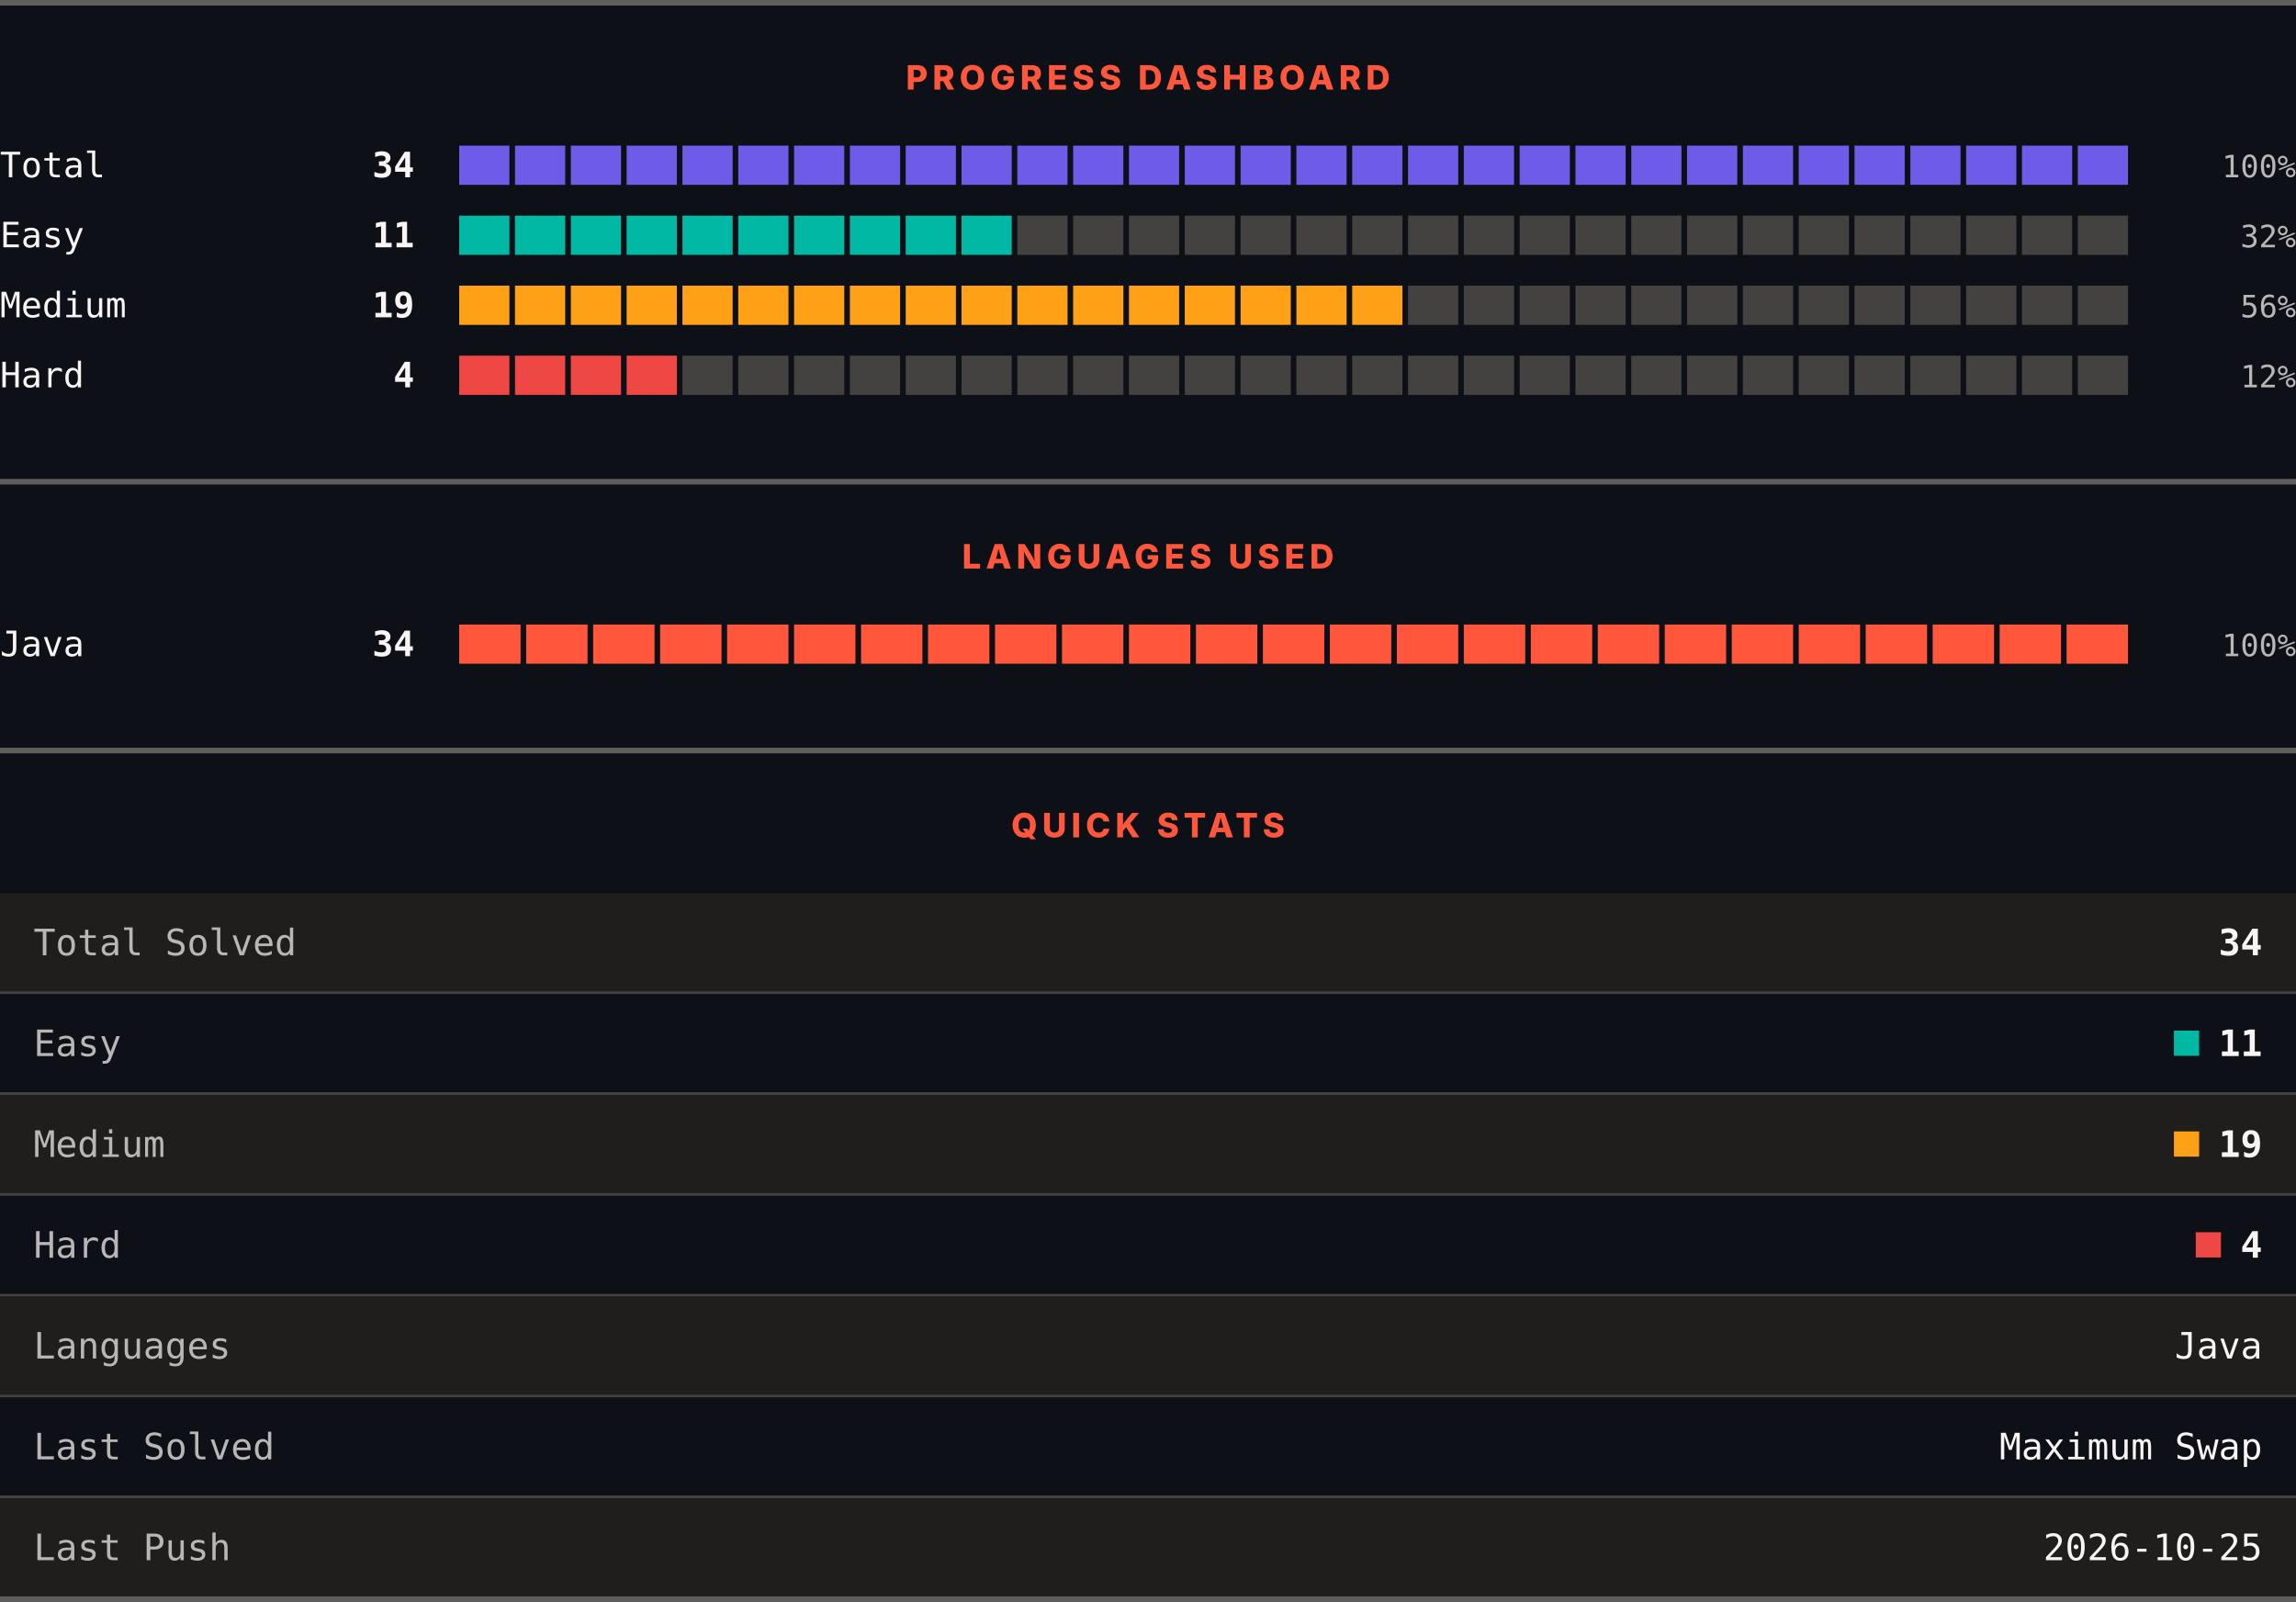
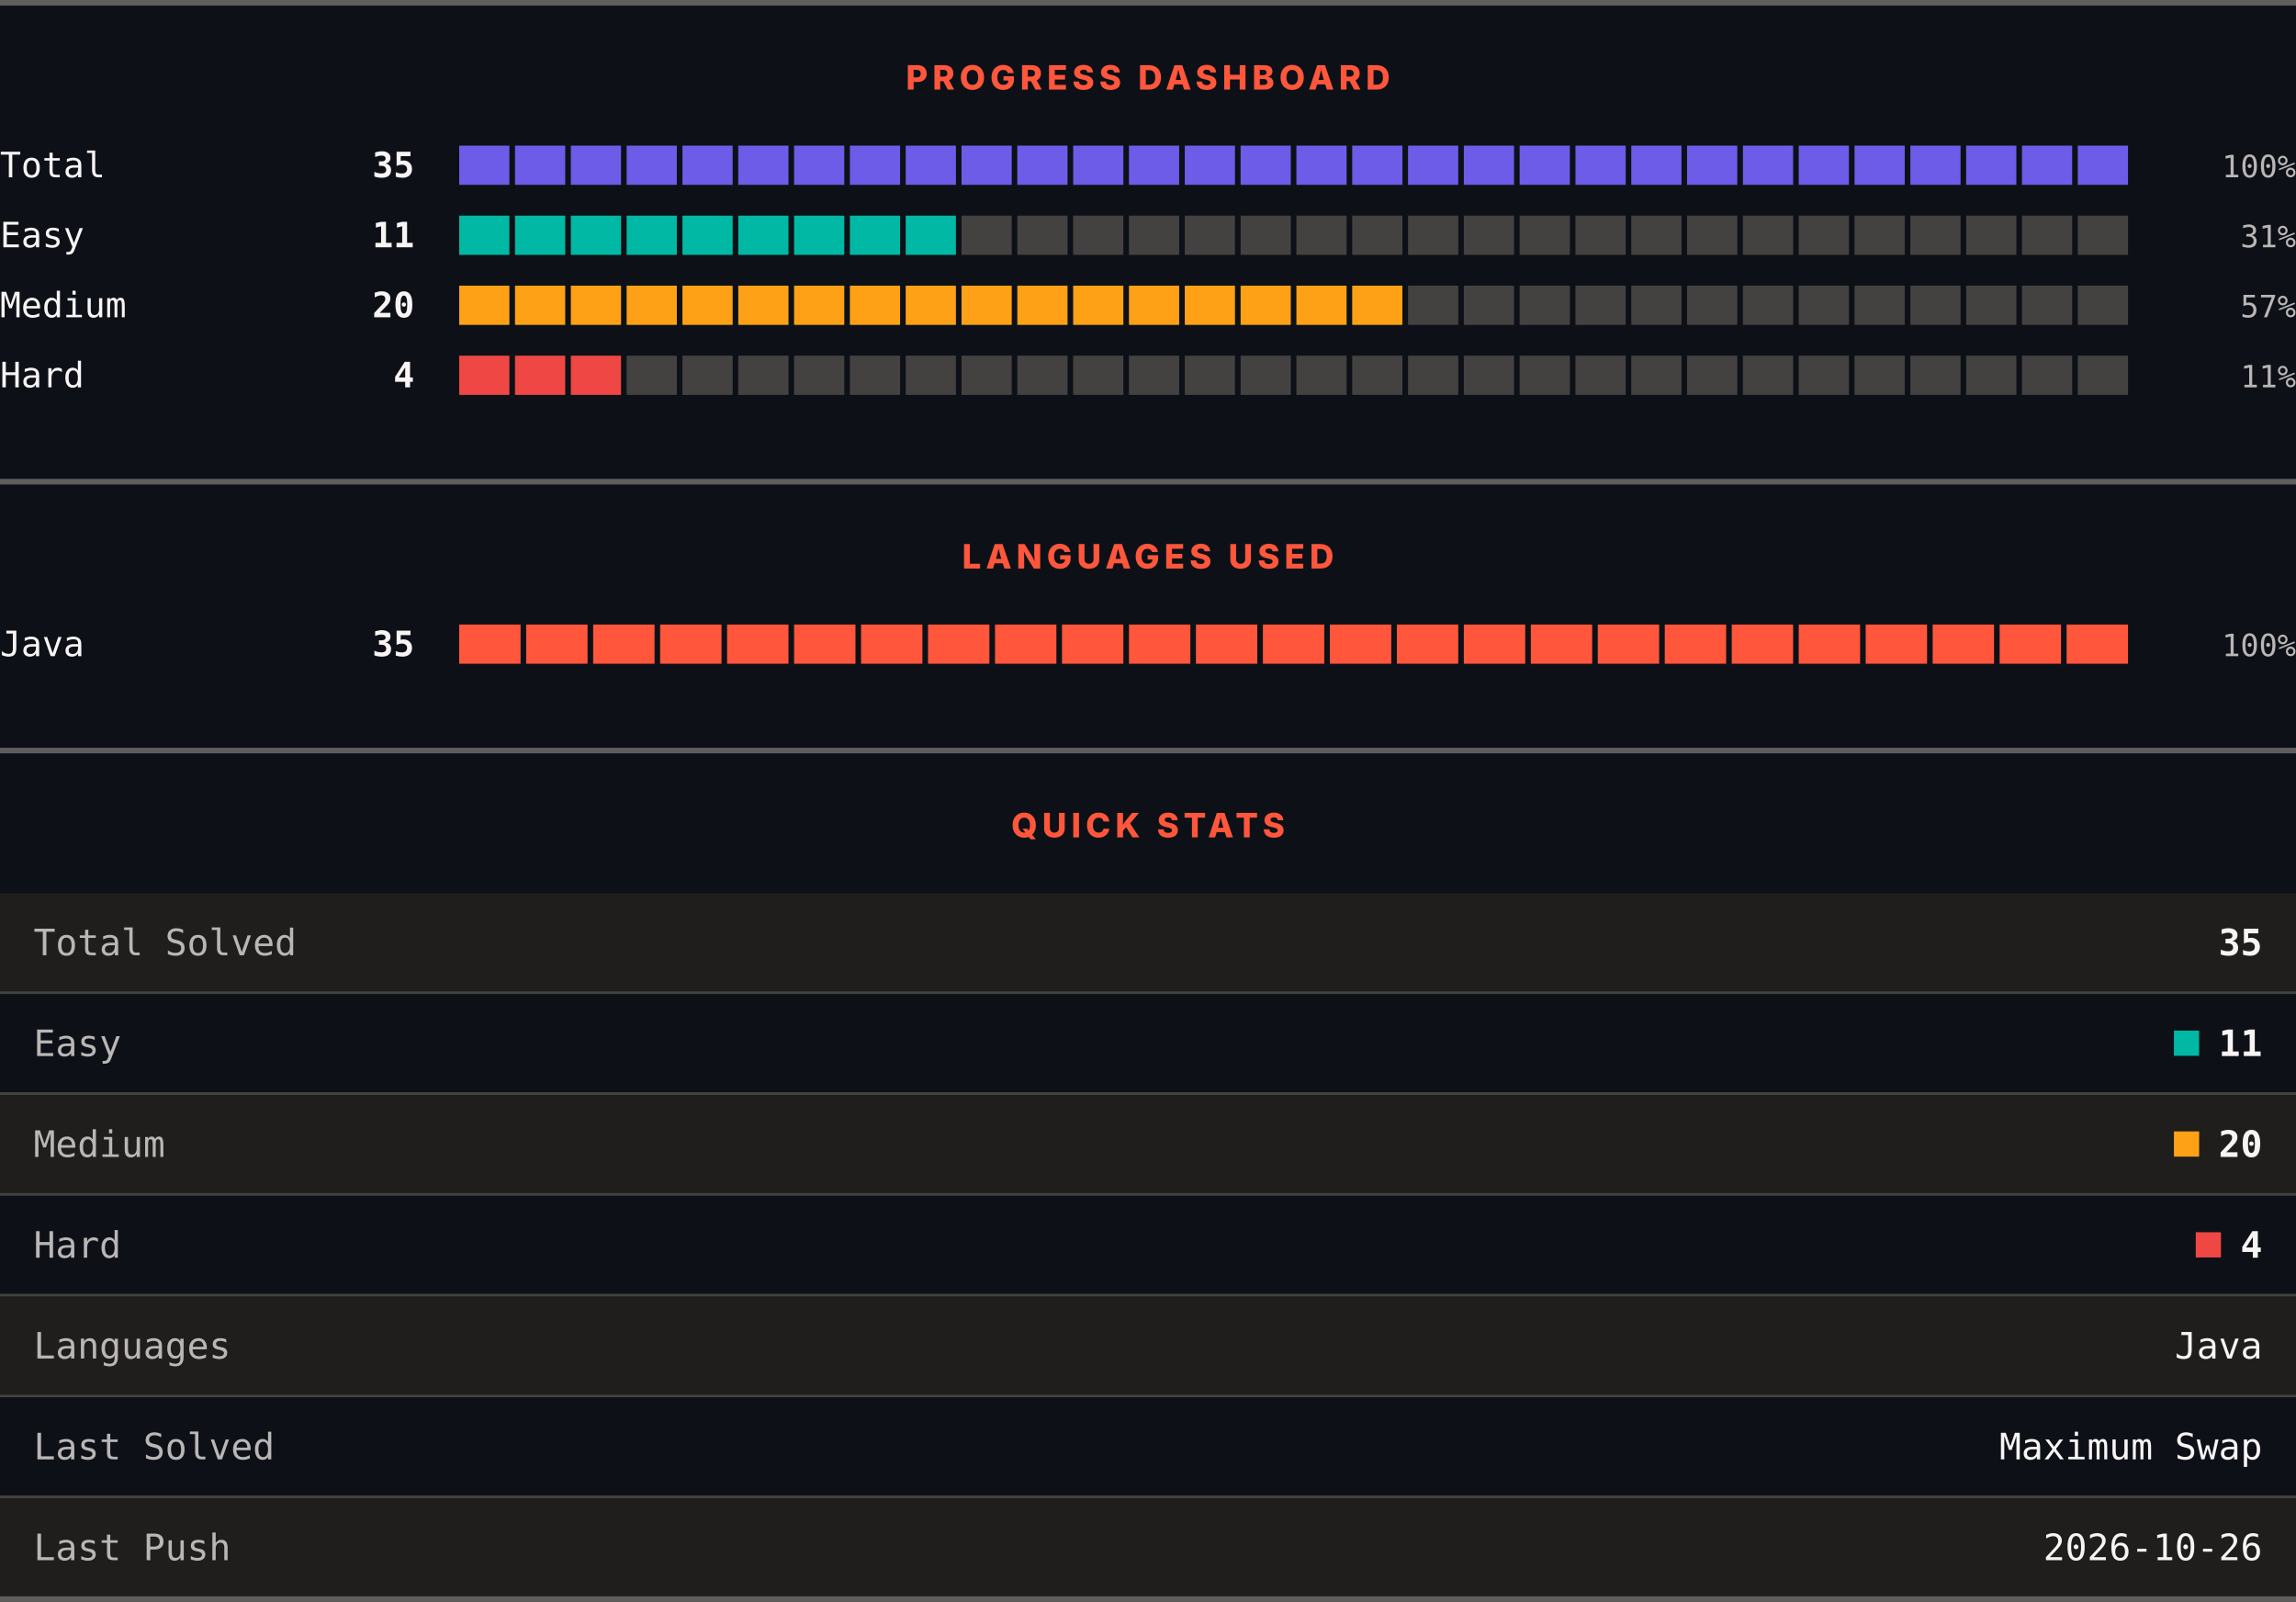
<svg xmlns="http://www.w3.org/2000/svg" width="820" height="572" viewBox="0 0 820 572" role="img" aria-label="LeetCode progress, languages and quick stats">
  <rect width="820" height="572" fill="#0d1117" />
  <rect x="0" y="0" width="820" height="2" fill="#605d5d" />
  <text x="410" y="32" text-anchor="middle" font-family="Archivo, system-ui, -apple-system, Segoe UI, sans-serif" font-size="12" font-weight="800" letter-spacing="1.68" fill="#ff563c">PROGRESS DASHBOARD</text>
  <text x="0" y="63.3" font-family="ui-monospace, SFMono-Regular, Menlo, Consolas, monospace" font-size="12.5" fill="#f8f4f4">Total</text>
-   <text x="148" y="63.3" text-anchor="end" font-family="ui-monospace, SFMono-Regular, Menlo, Consolas, monospace" font-size="12.5" font-weight="700" fill="#f8f4f4">34</text>
+   <text x="148" y="63.3" text-anchor="end" font-family="ui-monospace, SFMono-Regular, Menlo, Consolas, monospace" font-size="12.5" font-weight="700" fill="#f8f4f4">35</text>
  <rect x="164.00" y="52" width="17.93" height="14" fill="#6c5ce7" />
  <rect x="183.93" y="52" width="17.93" height="14" fill="#6c5ce7" />
  <rect x="203.87" y="52" width="17.93" height="14" fill="#6c5ce7" />
  <rect x="223.80" y="52" width="17.93" height="14" fill="#6c5ce7" />
  <rect x="243.73" y="52" width="17.93" height="14" fill="#6c5ce7" />
  <rect x="263.67" y="52" width="17.93" height="14" fill="#6c5ce7" />
  <rect x="283.60" y="52" width="17.93" height="14" fill="#6c5ce7" />
  <rect x="303.53" y="52" width="17.93" height="14" fill="#6c5ce7" />
  <rect x="323.47" y="52" width="17.93" height="14" fill="#6c5ce7" />
  <rect x="343.40" y="52" width="17.93" height="14" fill="#6c5ce7" />
  <rect x="363.33" y="52" width="17.93" height="14" fill="#6c5ce7" />
  <rect x="383.27" y="52" width="17.93" height="14" fill="#6c5ce7" />
  <rect x="403.20" y="52" width="17.93" height="14" fill="#6c5ce7" />
  <rect x="423.13" y="52" width="17.93" height="14" fill="#6c5ce7" />
  <rect x="443.07" y="52" width="17.93" height="14" fill="#6c5ce7" />
  <rect x="463.00" y="52" width="17.93" height="14" fill="#6c5ce7" />
  <rect x="482.93" y="52" width="17.93" height="14" fill="#6c5ce7" />
  <rect x="502.87" y="52" width="17.93" height="14" fill="#6c5ce7" />
  <rect x="522.80" y="52" width="17.93" height="14" fill="#6c5ce7" />
  <rect x="542.73" y="52" width="17.93" height="14" fill="#6c5ce7" />
  <rect x="562.67" y="52" width="17.93" height="14" fill="#6c5ce7" />
  <rect x="582.60" y="52" width="17.93" height="14" fill="#6c5ce7" />
  <rect x="602.53" y="52" width="17.93" height="14" fill="#6c5ce7" />
  <rect x="622.47" y="52" width="17.93" height="14" fill="#6c5ce7" />
  <rect x="642.40" y="52" width="17.93" height="14" fill="#6c5ce7" />
  <rect x="662.33" y="52" width="17.93" height="14" fill="#6c5ce7" />
  <rect x="682.27" y="52" width="17.93" height="14" fill="#6c5ce7" />
  <rect x="702.20" y="52" width="17.93" height="14" fill="#6c5ce7" />
  <rect x="722.13" y="52" width="17.93" height="14" fill="#6c5ce7" />
  <rect x="742.07" y="52" width="17.93" height="14" fill="#6c5ce7" />
  <text x="820" y="63.3" text-anchor="end" font-family="ui-monospace, SFMono-Regular, Menlo, Consolas, monospace" font-size="11" fill="#bab6b6">100%</text>
  <text x="0" y="88.3" font-family="ui-monospace, SFMono-Regular, Menlo, Consolas, monospace" font-size="12.5" fill="#f8f4f4">Easy</text>
  <text x="148" y="88.3" text-anchor="end" font-family="ui-monospace, SFMono-Regular, Menlo, Consolas, monospace" font-size="12.5" font-weight="700" fill="#f8f4f4">11</text>
  <rect x="164.00" y="77" width="17.93" height="14" fill="#00b8a3" />
  <rect x="183.93" y="77" width="17.93" height="14" fill="#00b8a3" />
  <rect x="203.87" y="77" width="17.93" height="14" fill="#00b8a3" />
  <rect x="223.80" y="77" width="17.93" height="14" fill="#00b8a3" />
  <rect x="243.73" y="77" width="17.93" height="14" fill="#00b8a3" />
  <rect x="263.67" y="77" width="17.93" height="14" fill="#00b8a3" />
  <rect x="283.60" y="77" width="17.93" height="14" fill="#00b8a3" />
  <rect x="303.53" y="77" width="17.93" height="14" fill="#00b8a3" />
  <rect x="323.47" y="77" width="17.93" height="14" fill="#00b8a3" />
-   <rect x="343.40" y="77" width="17.93" height="14" fill="#00b8a3" />
+   <rect x="343.40" y="77" width="17.93" height="14" fill="#444141" />
  <rect x="363.33" y="77" width="17.93" height="14" fill="#444141" />
  <rect x="383.27" y="77" width="17.93" height="14" fill="#444141" />
  <rect x="403.20" y="77" width="17.93" height="14" fill="#444141" />
  <rect x="423.13" y="77" width="17.93" height="14" fill="#444141" />
  <rect x="443.07" y="77" width="17.93" height="14" fill="#444141" />
  <rect x="463.00" y="77" width="17.93" height="14" fill="#444141" />
  <rect x="482.93" y="77" width="17.93" height="14" fill="#444141" />
  <rect x="502.87" y="77" width="17.93" height="14" fill="#444141" />
  <rect x="522.80" y="77" width="17.93" height="14" fill="#444141" />
  <rect x="542.73" y="77" width="17.93" height="14" fill="#444141" />
  <rect x="562.67" y="77" width="17.93" height="14" fill="#444141" />
  <rect x="582.60" y="77" width="17.93" height="14" fill="#444141" />
  <rect x="602.53" y="77" width="17.93" height="14" fill="#444141" />
  <rect x="622.47" y="77" width="17.93" height="14" fill="#444141" />
  <rect x="642.40" y="77" width="17.93" height="14" fill="#444141" />
  <rect x="662.33" y="77" width="17.93" height="14" fill="#444141" />
  <rect x="682.27" y="77" width="17.93" height="14" fill="#444141" />
  <rect x="702.20" y="77" width="17.93" height="14" fill="#444141" />
  <rect x="722.13" y="77" width="17.93" height="14" fill="#444141" />
  <rect x="742.07" y="77" width="17.93" height="14" fill="#444141" />
-   <text x="820" y="88.3" text-anchor="end" font-family="ui-monospace, SFMono-Regular, Menlo, Consolas, monospace" font-size="11" fill="#bab6b6">32%</text>
+   <text x="820" y="88.3" text-anchor="end" font-family="ui-monospace, SFMono-Regular, Menlo, Consolas, monospace" font-size="11" fill="#bab6b6">31%</text>
  <text x="0" y="113.3" font-family="ui-monospace, SFMono-Regular, Menlo, Consolas, monospace" font-size="12.5" fill="#f8f4f4">Medium</text>
-   <text x="148" y="113.3" text-anchor="end" font-family="ui-monospace, SFMono-Regular, Menlo, Consolas, monospace" font-size="12.5" font-weight="700" fill="#f8f4f4">19</text>
+   <text x="148" y="113.3" text-anchor="end" font-family="ui-monospace, SFMono-Regular, Menlo, Consolas, monospace" font-size="12.5" font-weight="700" fill="#f8f4f4">20</text>
  <rect x="164.00" y="102" width="17.93" height="14" fill="#ffa116" />
  <rect x="183.93" y="102" width="17.93" height="14" fill="#ffa116" />
  <rect x="203.87" y="102" width="17.93" height="14" fill="#ffa116" />
  <rect x="223.80" y="102" width="17.93" height="14" fill="#ffa116" />
  <rect x="243.73" y="102" width="17.93" height="14" fill="#ffa116" />
  <rect x="263.67" y="102" width="17.93" height="14" fill="#ffa116" />
  <rect x="283.60" y="102" width="17.93" height="14" fill="#ffa116" />
  <rect x="303.53" y="102" width="17.93" height="14" fill="#ffa116" />
  <rect x="323.47" y="102" width="17.93" height="14" fill="#ffa116" />
  <rect x="343.40" y="102" width="17.93" height="14" fill="#ffa116" />
  <rect x="363.33" y="102" width="17.93" height="14" fill="#ffa116" />
  <rect x="383.27" y="102" width="17.93" height="14" fill="#ffa116" />
  <rect x="403.20" y="102" width="17.93" height="14" fill="#ffa116" />
  <rect x="423.13" y="102" width="17.93" height="14" fill="#ffa116" />
  <rect x="443.07" y="102" width="17.93" height="14" fill="#ffa116" />
  <rect x="463.00" y="102" width="17.93" height="14" fill="#ffa116" />
  <rect x="482.93" y="102" width="17.93" height="14" fill="#ffa116" />
  <rect x="502.87" y="102" width="17.93" height="14" fill="#444141" />
  <rect x="522.80" y="102" width="17.93" height="14" fill="#444141" />
  <rect x="542.73" y="102" width="17.93" height="14" fill="#444141" />
  <rect x="562.67" y="102" width="17.93" height="14" fill="#444141" />
  <rect x="582.60" y="102" width="17.93" height="14" fill="#444141" />
  <rect x="602.53" y="102" width="17.93" height="14" fill="#444141" />
  <rect x="622.47" y="102" width="17.93" height="14" fill="#444141" />
  <rect x="642.40" y="102" width="17.93" height="14" fill="#444141" />
  <rect x="662.33" y="102" width="17.93" height="14" fill="#444141" />
  <rect x="682.27" y="102" width="17.93" height="14" fill="#444141" />
  <rect x="702.20" y="102" width="17.93" height="14" fill="#444141" />
  <rect x="722.13" y="102" width="17.93" height="14" fill="#444141" />
  <rect x="742.07" y="102" width="17.93" height="14" fill="#444141" />
-   <text x="820" y="113.3" text-anchor="end" font-family="ui-monospace, SFMono-Regular, Menlo, Consolas, monospace" font-size="11" fill="#bab6b6">56%</text>
+   <text x="820" y="113.3" text-anchor="end" font-family="ui-monospace, SFMono-Regular, Menlo, Consolas, monospace" font-size="11" fill="#bab6b6">57%</text>
  <text x="0" y="138.3" font-family="ui-monospace, SFMono-Regular, Menlo, Consolas, monospace" font-size="12.5" fill="#f8f4f4">Hard</text>
  <text x="148" y="138.3" text-anchor="end" font-family="ui-monospace, SFMono-Regular, Menlo, Consolas, monospace" font-size="12.5" font-weight="700" fill="#f8f4f4">4</text>
  <rect x="164.00" y="127" width="17.93" height="14" fill="#ef4743" />
  <rect x="183.93" y="127" width="17.93" height="14" fill="#ef4743" />
  <rect x="203.87" y="127" width="17.93" height="14" fill="#ef4743" />
-   <rect x="223.80" y="127" width="17.93" height="14" fill="#ef4743" />
+   <rect x="223.80" y="127" width="17.93" height="14" fill="#444141" />
  <rect x="243.73" y="127" width="17.93" height="14" fill="#444141" />
  <rect x="263.67" y="127" width="17.93" height="14" fill="#444141" />
  <rect x="283.60" y="127" width="17.93" height="14" fill="#444141" />
  <rect x="303.53" y="127" width="17.93" height="14" fill="#444141" />
  <rect x="323.47" y="127" width="17.93" height="14" fill="#444141" />
  <rect x="343.40" y="127" width="17.93" height="14" fill="#444141" />
  <rect x="363.33" y="127" width="17.93" height="14" fill="#444141" />
  <rect x="383.27" y="127" width="17.93" height="14" fill="#444141" />
  <rect x="403.20" y="127" width="17.93" height="14" fill="#444141" />
  <rect x="423.13" y="127" width="17.93" height="14" fill="#444141" />
  <rect x="443.07" y="127" width="17.93" height="14" fill="#444141" />
  <rect x="463.00" y="127" width="17.93" height="14" fill="#444141" />
  <rect x="482.93" y="127" width="17.93" height="14" fill="#444141" />
  <rect x="502.87" y="127" width="17.93" height="14" fill="#444141" />
  <rect x="522.80" y="127" width="17.93" height="14" fill="#444141" />
  <rect x="542.73" y="127" width="17.93" height="14" fill="#444141" />
  <rect x="562.67" y="127" width="17.93" height="14" fill="#444141" />
  <rect x="582.60" y="127" width="17.93" height="14" fill="#444141" />
  <rect x="602.53" y="127" width="17.93" height="14" fill="#444141" />
  <rect x="622.47" y="127" width="17.93" height="14" fill="#444141" />
  <rect x="642.40" y="127" width="17.93" height="14" fill="#444141" />
  <rect x="662.33" y="127" width="17.93" height="14" fill="#444141" />
  <rect x="682.27" y="127" width="17.93" height="14" fill="#444141" />
  <rect x="702.20" y="127" width="17.93" height="14" fill="#444141" />
  <rect x="722.13" y="127" width="17.93" height="14" fill="#444141" />
  <rect x="742.07" y="127" width="17.93" height="14" fill="#444141" />
-   <text x="820" y="138.3" text-anchor="end" font-family="ui-monospace, SFMono-Regular, Menlo, Consolas, monospace" font-size="11" fill="#bab6b6">12%</text>
+   <text x="820" y="138.3" text-anchor="end" font-family="ui-monospace, SFMono-Regular, Menlo, Consolas, monospace" font-size="11" fill="#bab6b6">11%</text>
  <rect x="0" y="171" width="820" height="2" fill="#605d5d" />
  <text x="410" y="203" text-anchor="middle" font-family="Archivo, system-ui, -apple-system, Segoe UI, sans-serif" font-size="12" font-weight="800" letter-spacing="1.68" fill="#ff563c">LANGUAGES USED</text>
  <text x="0" y="234.3" font-family="ui-monospace, SFMono-Regular, Menlo, Consolas, monospace" font-size="12.5" fill="#f8f4f4">Java</text>
-   <text x="148" y="234.3" text-anchor="end" font-family="ui-monospace, SFMono-Regular, Menlo, Consolas, monospace" font-size="12.5" font-weight="700" fill="#f8f4f4">34</text>
+   <text x="148" y="234.3" text-anchor="end" font-family="ui-monospace, SFMono-Regular, Menlo, Consolas, monospace" font-size="12.5" font-weight="700" fill="#f8f4f4">35</text>
  <rect x="164.00" y="223" width="21.92" height="14" fill="#ff563c" />
  <rect x="187.92" y="223" width="21.92" height="14" fill="#ff563c" />
  <rect x="211.84" y="223" width="21.92" height="14" fill="#ff563c" />
  <rect x="235.76" y="223" width="21.92" height="14" fill="#ff563c" />
  <rect x="259.68" y="223" width="21.92" height="14" fill="#ff563c" />
  <rect x="283.60" y="223" width="21.92" height="14" fill="#ff563c" />
  <rect x="307.52" y="223" width="21.92" height="14" fill="#ff563c" />
  <rect x="331.44" y="223" width="21.92" height="14" fill="#ff563c" />
  <rect x="355.36" y="223" width="21.92" height="14" fill="#ff563c" />
  <rect x="379.28" y="223" width="21.92" height="14" fill="#ff563c" />
  <rect x="403.20" y="223" width="21.92" height="14" fill="#ff563c" />
  <rect x="427.12" y="223" width="21.92" height="14" fill="#ff563c" />
  <rect x="451.04" y="223" width="21.92" height="14" fill="#ff563c" />
  <rect x="474.96" y="223" width="21.92" height="14" fill="#ff563c" />
  <rect x="498.88" y="223" width="21.92" height="14" fill="#ff563c" />
  <rect x="522.80" y="223" width="21.92" height="14" fill="#ff563c" />
  <rect x="546.72" y="223" width="21.92" height="14" fill="#ff563c" />
  <rect x="570.64" y="223" width="21.92" height="14" fill="#ff563c" />
  <rect x="594.56" y="223" width="21.92" height="14" fill="#ff563c" />
  <rect x="618.48" y="223" width="21.92" height="14" fill="#ff563c" />
  <rect x="642.40" y="223" width="21.92" height="14" fill="#ff563c" />
  <rect x="666.32" y="223" width="21.92" height="14" fill="#ff563c" />
  <rect x="690.24" y="223" width="21.92" height="14" fill="#ff563c" />
  <rect x="714.16" y="223" width="21.92" height="14" fill="#ff563c" />
  <rect x="738.08" y="223" width="21.92" height="14" fill="#ff563c" />
  <text x="820" y="234.3" text-anchor="end" font-family="ui-monospace, SFMono-Regular, Menlo, Consolas, monospace" font-size="11" fill="#bab6b6">100%</text>
  <rect x="0" y="267" width="820" height="2" fill="#605d5d" />
  <text x="410" y="299" text-anchor="middle" font-family="Archivo, system-ui, -apple-system, Segoe UI, sans-serif" font-size="12" font-weight="800" letter-spacing="1.68" fill="#ff563c">QUICK STATS</text>
  <rect x="0" y="319" width="820" height="35" fill="#201e1d" />
  <text x="12" y="341.1" font-family="ui-monospace, SFMono-Regular, Menlo, Consolas, monospace" font-size="13" fill="#bab6b6">Total Solved</text>
-   <text x="808" y="341.1" text-anchor="end" font-family="ui-monospace, SFMono-Regular, Menlo, Consolas, monospace" font-size="13" font-weight="700" fill="#f8f4f4">34</text>
+   <text x="808" y="341.1" text-anchor="end" font-family="ui-monospace, SFMono-Regular, Menlo, Consolas, monospace" font-size="13" font-weight="700" fill="#f8f4f4">35</text>
  <rect x="0" y="354" width="820" height="1" fill="#444141" />
  <rect x="0" y="355" width="820" height="35" fill="#0d1117" />
  <text x="12" y="377.1" font-family="ui-monospace, SFMono-Regular, Menlo, Consolas, monospace" font-size="13" fill="#bab6b6">Easy</text>
  <rect x="776.4" y="368" width="9" height="9" fill="#00b8a3" />
  <text x="808" y="377.1" text-anchor="end" font-family="ui-monospace, SFMono-Regular, Menlo, Consolas, monospace" font-size="13" font-weight="700" fill="#f8f4f4">11</text>
  <rect x="0" y="390" width="820" height="1" fill="#444141" />
  <rect x="0" y="391" width="820" height="35" fill="#201e1d" />
  <text x="12" y="413.1" font-family="ui-monospace, SFMono-Regular, Menlo, Consolas, monospace" font-size="13" fill="#bab6b6">Medium</text>
  <rect x="776.4" y="404" width="9" height="9" fill="#ffa116" />
-   <text x="808" y="413.1" text-anchor="end" font-family="ui-monospace, SFMono-Regular, Menlo, Consolas, monospace" font-size="13" font-weight="700" fill="#f8f4f4">19</text>
+   <text x="808" y="413.1" text-anchor="end" font-family="ui-monospace, SFMono-Regular, Menlo, Consolas, monospace" font-size="13" font-weight="700" fill="#f8f4f4">20</text>
  <rect x="0" y="426" width="820" height="1" fill="#444141" />
  <rect x="0" y="427" width="820" height="35" fill="#0d1117" />
  <text x="12" y="449.1" font-family="ui-monospace, SFMono-Regular, Menlo, Consolas, monospace" font-size="13" fill="#bab6b6">Hard</text>
  <rect x="784.2" y="440" width="9" height="9" fill="#ef4743" />
  <text x="808" y="449.1" text-anchor="end" font-family="ui-monospace, SFMono-Regular, Menlo, Consolas, monospace" font-size="13" font-weight="700" fill="#f8f4f4">4</text>
  <rect x="0" y="462" width="820" height="1" fill="#444141" />
  <rect x="0" y="463" width="820" height="35" fill="#201e1d" />
  <text x="12" y="485.1" font-family="ui-monospace, SFMono-Regular, Menlo, Consolas, monospace" font-size="13" fill="#bab6b6">Languages</text>
  <text x="808" y="485.1" text-anchor="end" font-family="ui-monospace, SFMono-Regular, Menlo, Consolas, monospace" font-size="13" fill="#f8f4f4">Java</text>
  <rect x="0" y="498" width="820" height="1" fill="#444141" />
  <rect x="0" y="499" width="820" height="35" fill="#0d1117" />
  <text x="12" y="521.1" font-family="ui-monospace, SFMono-Regular, Menlo, Consolas, monospace" font-size="13" fill="#bab6b6">Last Solved</text>
  <text x="808" y="521.1" text-anchor="end" font-family="ui-monospace, SFMono-Regular, Menlo, Consolas, monospace" font-size="13" fill="#f8f4f4">Maximum Swap</text>
  <rect x="0" y="534" width="820" height="1" fill="#444141" />
  <rect x="0" y="535" width="820" height="35" fill="#201e1d" />
  <text x="12" y="557.1" font-family="ui-monospace, SFMono-Regular, Menlo, Consolas, monospace" font-size="13" fill="#bab6b6">Last Push</text>
-   <text x="808" y="557.1" text-anchor="end" font-family="ui-monospace, SFMono-Regular, Menlo, Consolas, monospace" font-size="13" fill="#f8f4f4">2026-10-25</text>
+   <text x="808" y="557.1" text-anchor="end" font-family="ui-monospace, SFMono-Regular, Menlo, Consolas, monospace" font-size="13" fill="#f8f4f4">2026-10-26</text>
  <rect x="0" y="570" width="820" height="2" fill="#605d5d" />
</svg>
